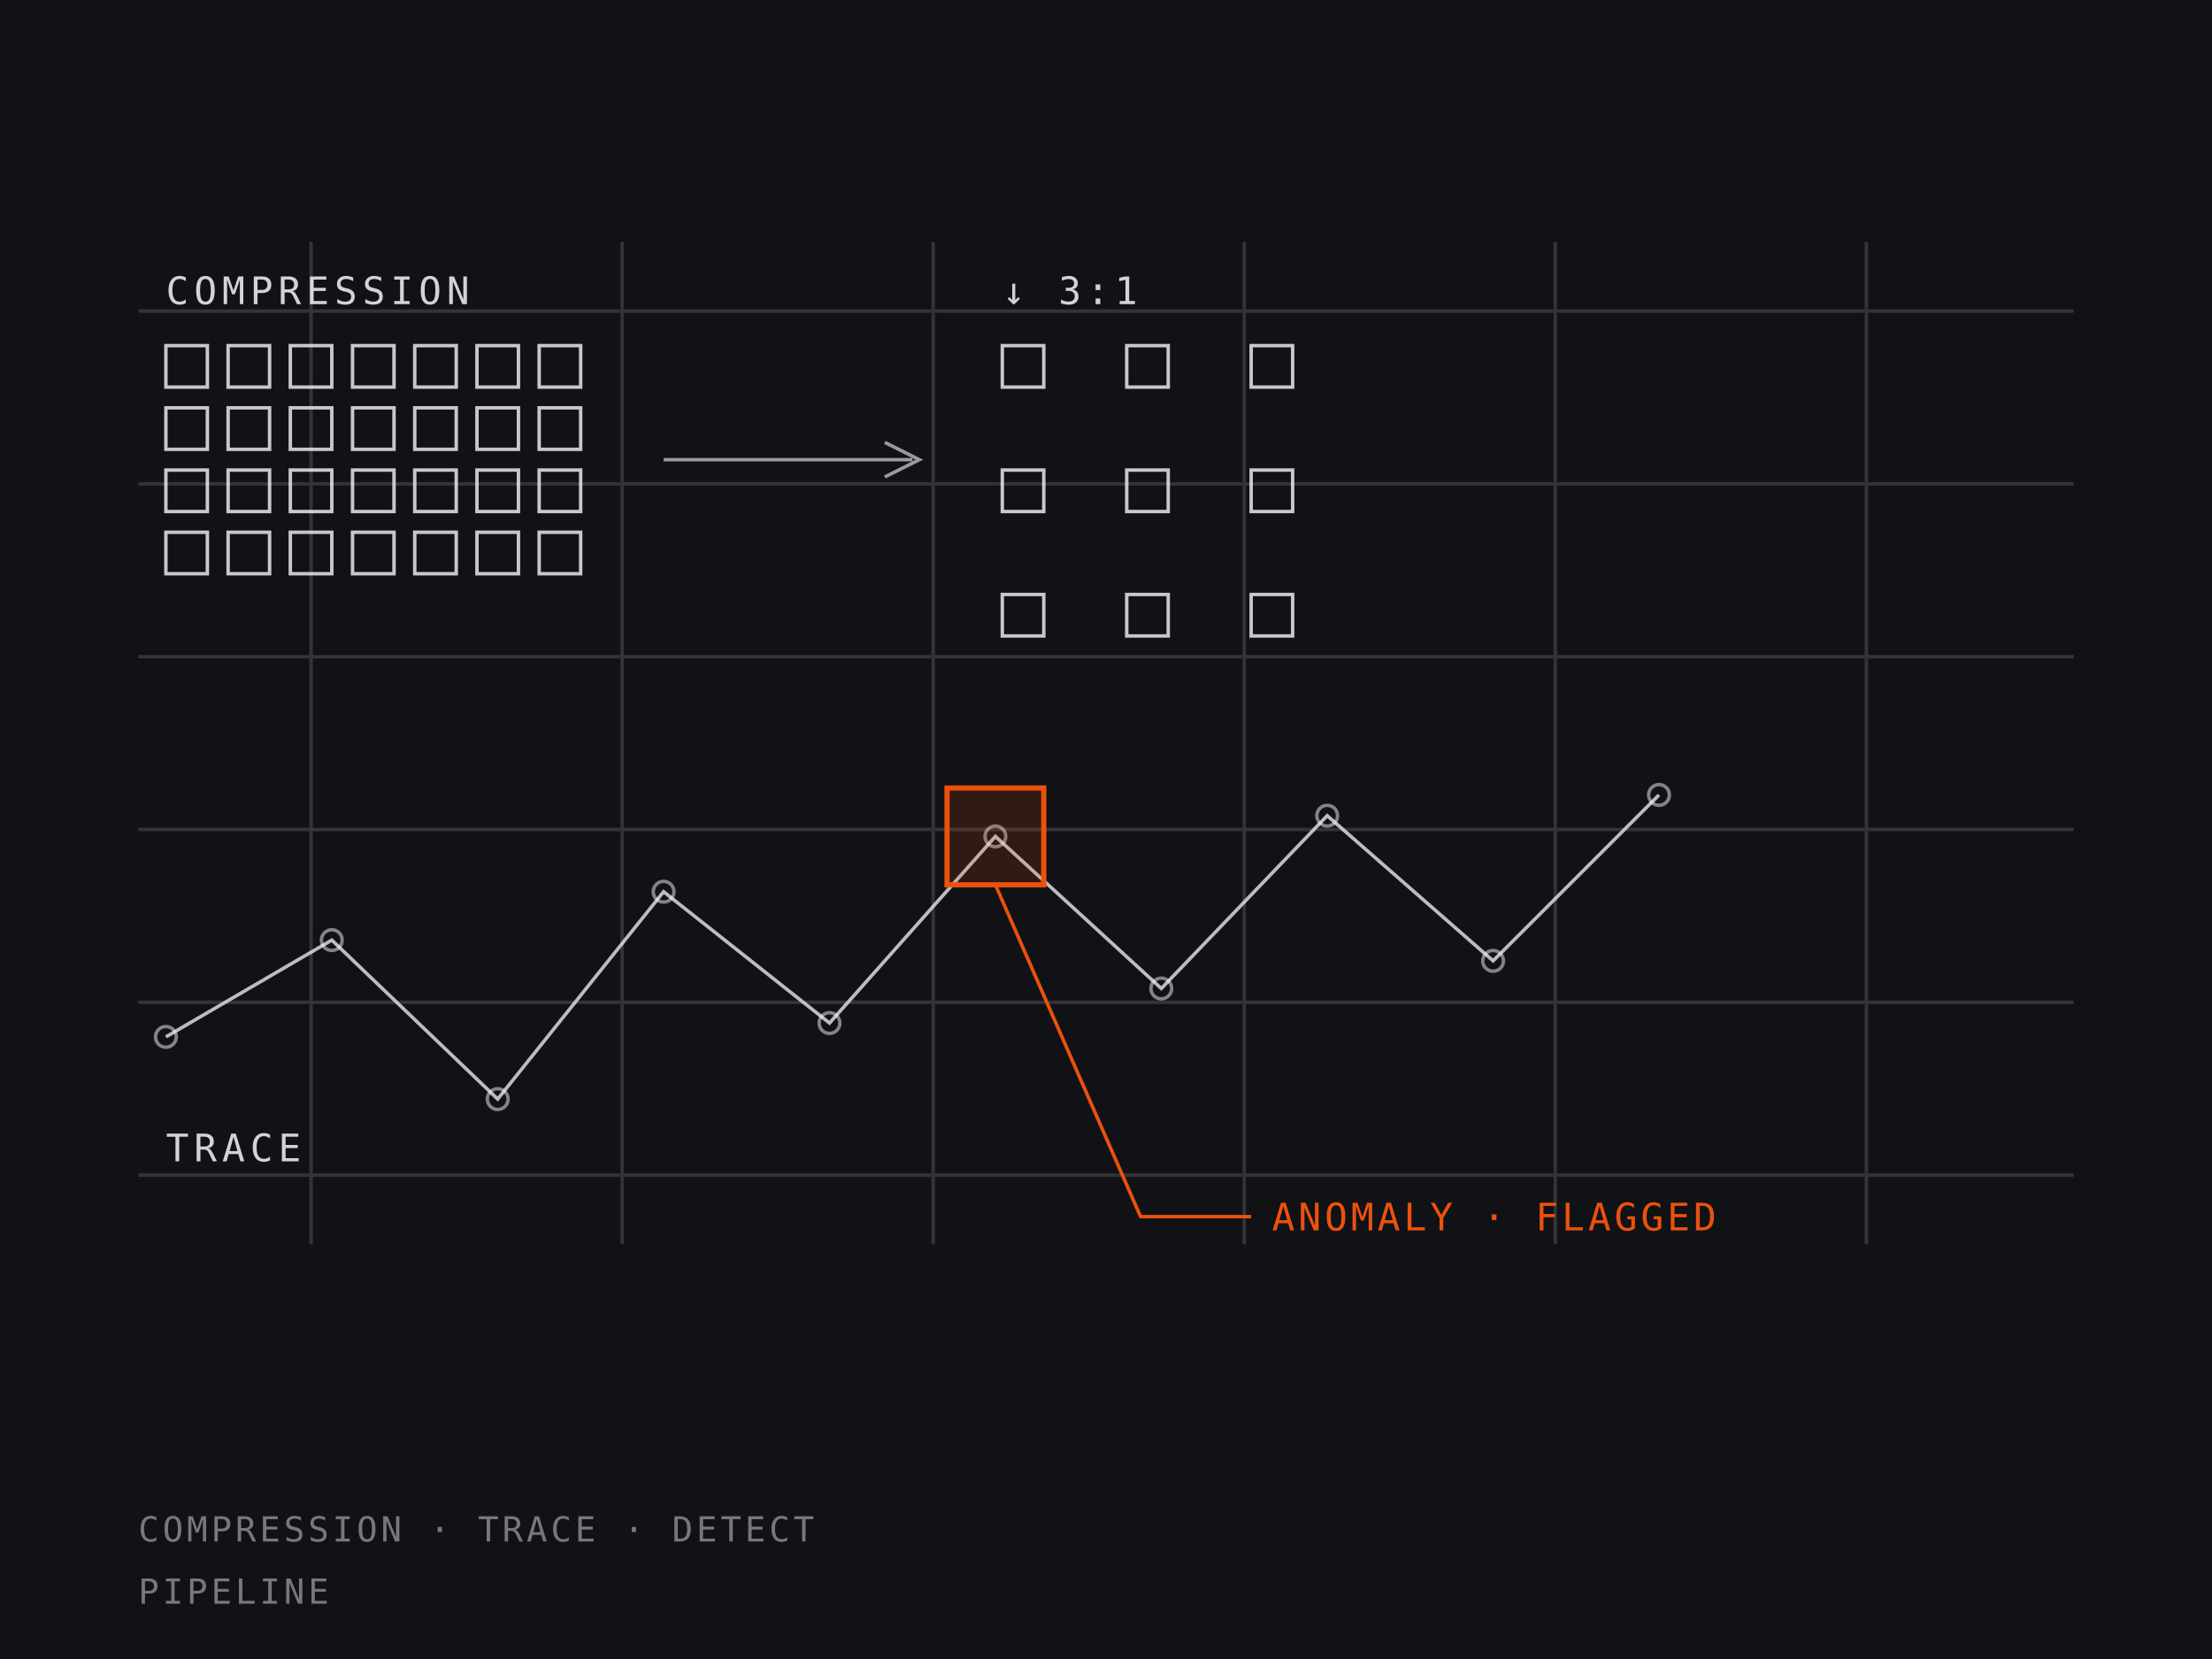
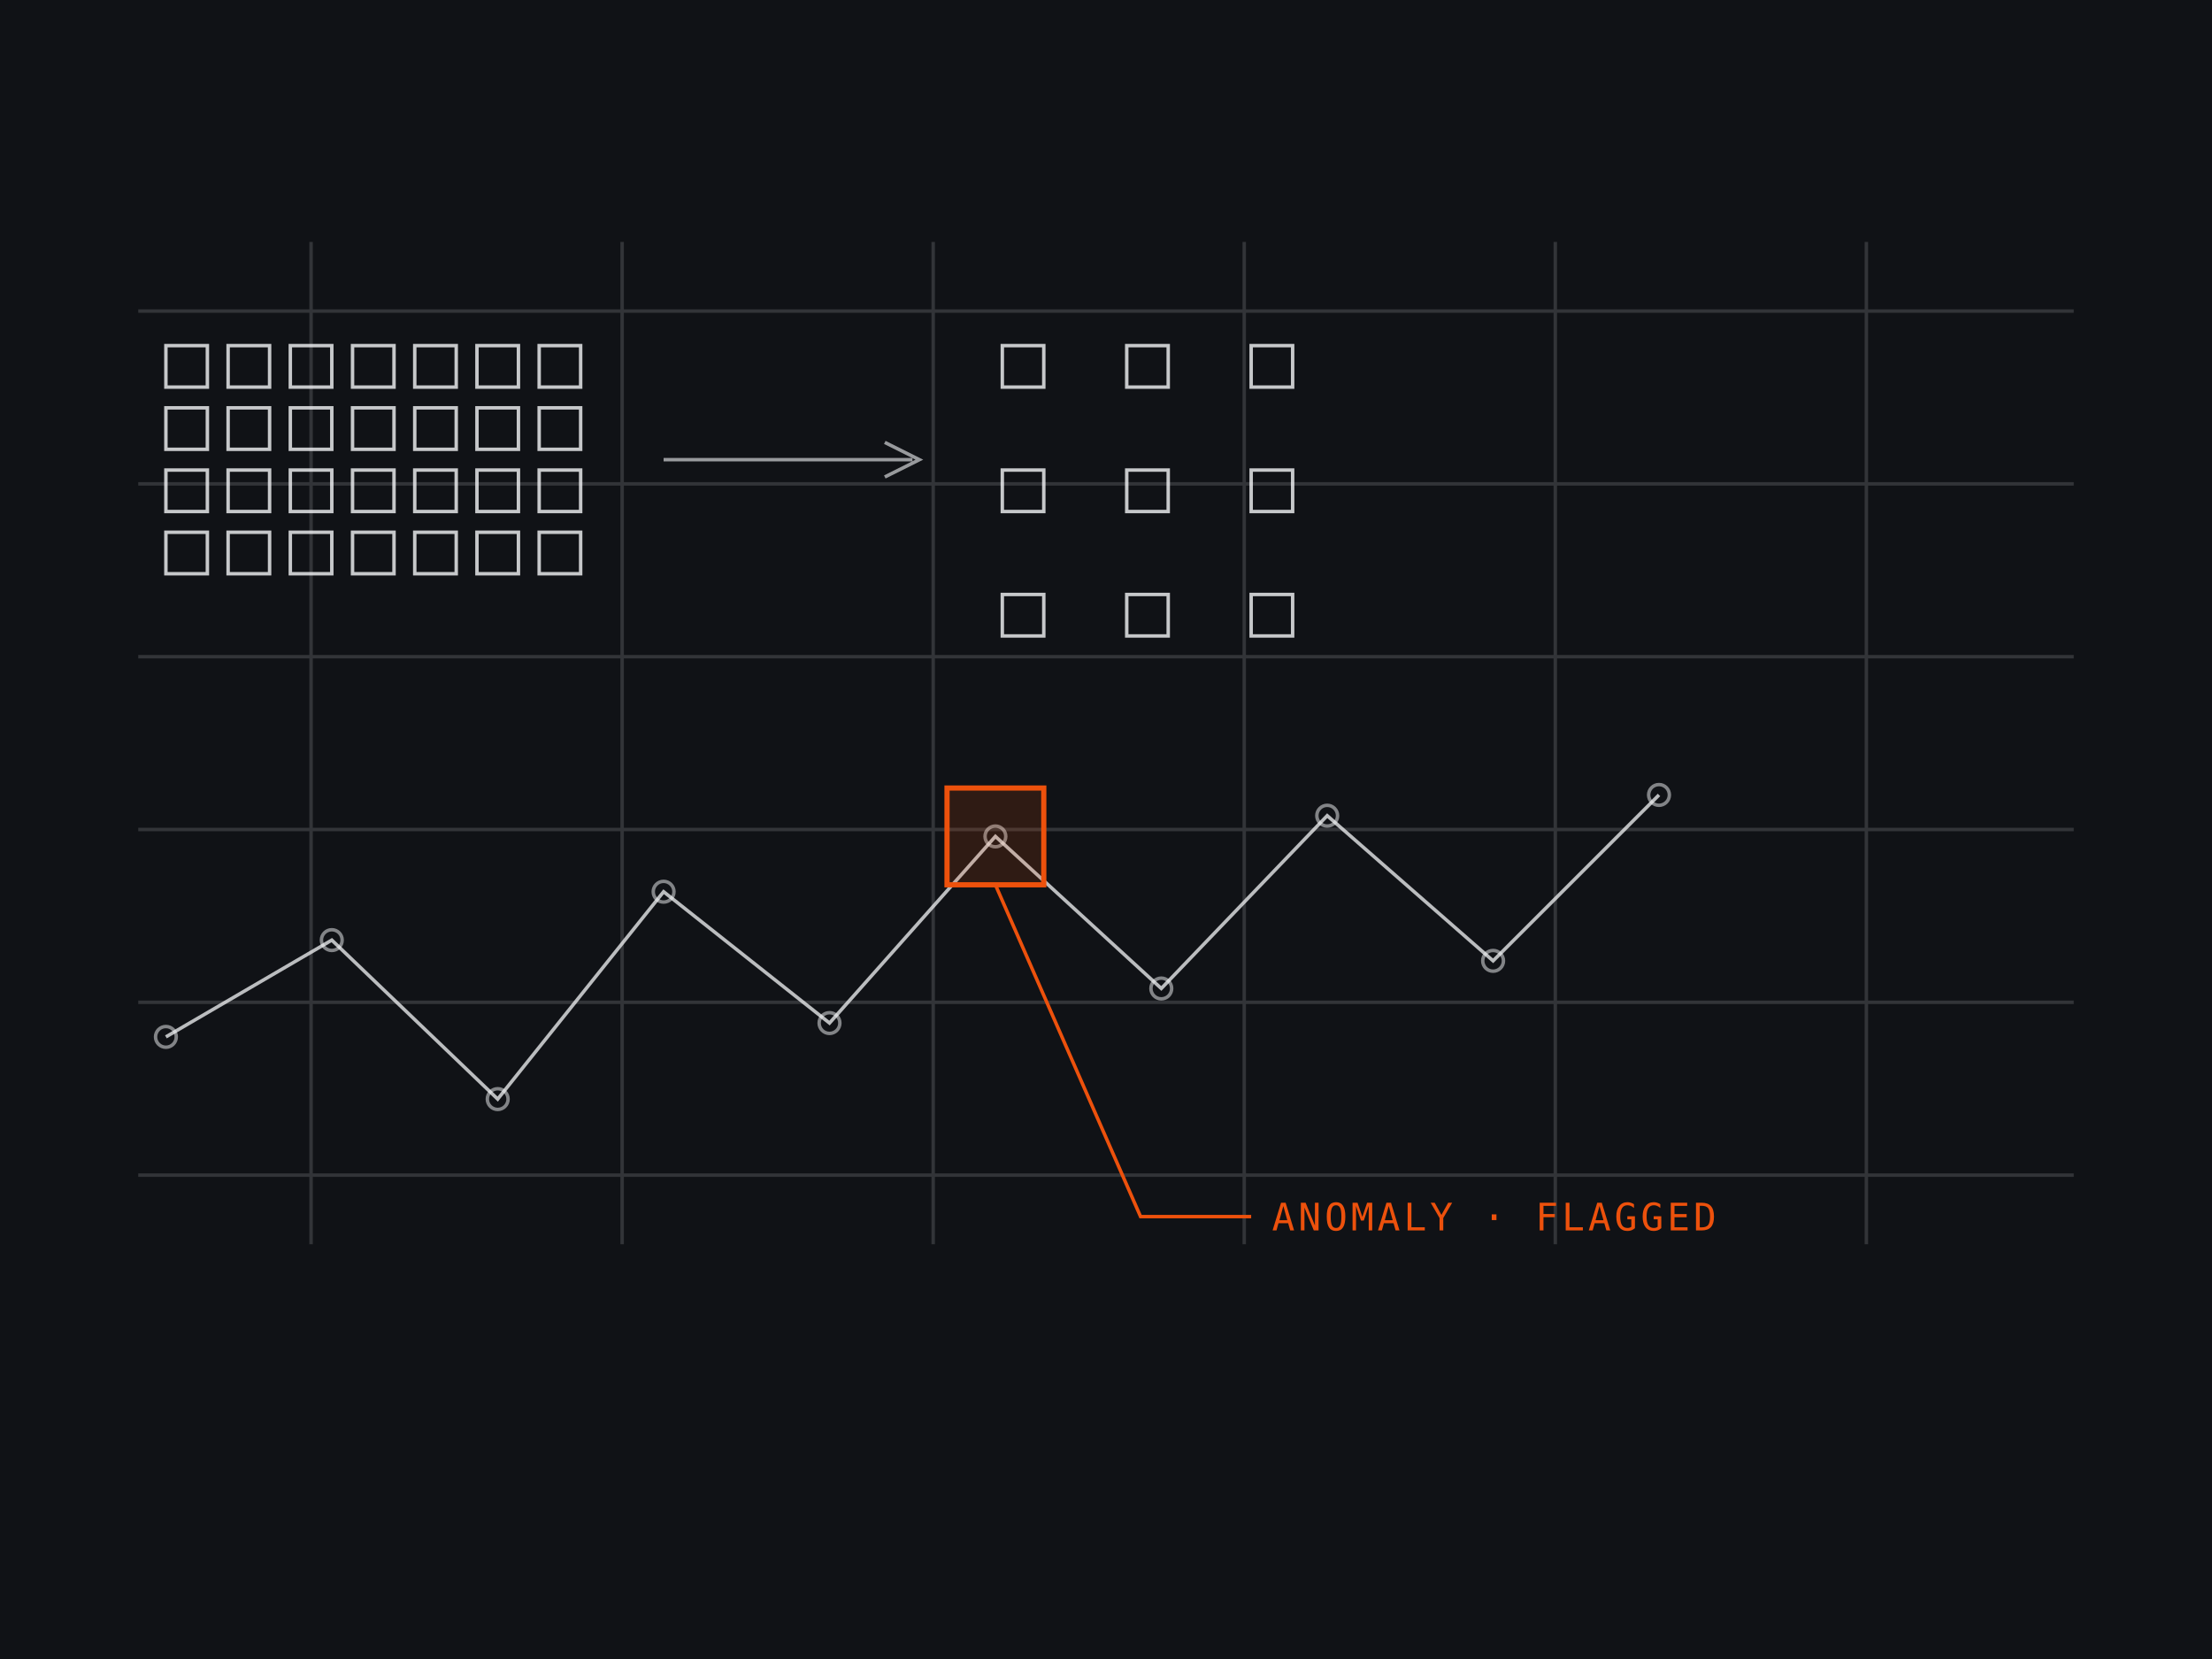
<svg xmlns="http://www.w3.org/2000/svg" viewBox="0 0 640 480" font-family="'IBM Plex Mono',monospace">
  <rect width="640" height="480" fill="#101216" />
  <g stroke="#F4F5F7" fill="none" stroke-width="1">
    <g opacity="0.15">
      <line x1="40" y1="90" x2="600" y2="90" />
      <line x1="40" y1="140" x2="600" y2="140" />
      <line x1="40" y1="190" x2="600" y2="190" />
      <line x1="40" y1="240" x2="600" y2="240" />
      <line x1="40" y1="290" x2="600" y2="290" />
      <line x1="40" y1="340" x2="600" y2="340" />
      <line x1="90" y1="70" x2="90" y2="360" />
      <line x1="180" y1="70" x2="180" y2="360" />
      <line x1="270" y1="70" x2="270" y2="360" />
      <line x1="360" y1="70" x2="360" y2="360" />
      <line x1="450" y1="70" x2="450" y2="360" />
      <line x1="540" y1="70" x2="540" y2="360" />
    </g>
    <g id="compress" opacity="0.8">
      <rect x="48" y="100" width="12" height="12" />
      <rect x="66" y="100" width="12" height="12" />
      <rect x="84" y="100" width="12" height="12" />
      <rect x="102" y="100" width="12" height="12" />
      <rect x="120" y="100" width="12" height="12" />
      <rect x="138" y="100" width="12" height="12" />
      <rect x="156" y="100" width="12" height="12" />
      <rect x="48" y="118" width="12" height="12" />
      <rect x="66" y="118" width="12" height="12" />
      <rect x="84" y="118" width="12" height="12" />
      <rect x="102" y="118" width="12" height="12" />
      <rect x="120" y="118" width="12" height="12" />
      <rect x="138" y="118" width="12" height="12" />
      <rect x="156" y="118" width="12" height="12" />
      <rect x="48" y="136" width="12" height="12" />
      <rect x="66" y="136" width="12" height="12" />
      <rect x="84" y="136" width="12" height="12" />
      <rect x="102" y="136" width="12" height="12" />
      <rect x="120" y="136" width="12" height="12" />
      <rect x="138" y="136" width="12" height="12" />
      <rect x="156" y="136" width="12" height="12" />
      <rect x="48" y="154" width="12" height="12" />
      <rect x="66" y="154" width="12" height="12" />
      <rect x="84" y="154" width="12" height="12" />
      <rect x="102" y="154" width="12" height="12" />
      <rect x="120" y="154" width="12" height="12" />
      <rect x="138" y="154" width="12" height="12" />
      <rect x="156" y="154" width="12" height="12" />
    </g>
    <line x1="192" y1="133" x2="264" y2="133" opacity="0.6" />
    <path d="M256,128 L266,133 L256,138" opacity="0.6" />
    <g opacity="0.8">
      <rect x="290" y="100" width="12" height="12" />
      <rect x="326" y="100" width="12" height="12" />
      <rect x="362" y="100" width="12" height="12" />
      <rect x="290" y="136" width="12" height="12" />
      <rect x="326" y="136" width="12" height="12" />
      <rect x="362" y="136" width="12" height="12" />
      <rect x="290" y="172" width="12" height="12" />
      <rect x="326" y="172" width="12" height="12" />
      <rect x="362" y="172" width="12" height="12" />
    </g>
    <polyline points="48,300 96,272 144,318 192,258 240,296 288,242 336,286 384,236 432,278 480,230" opacity="0.75" />
    <g opacity="0.5">
      <circle cx="48" cy="300" r="3" />
      <circle cx="96" cy="272" r="3" />
      <circle cx="144" cy="318" r="3" />
      <circle cx="192" cy="258" r="3" />
      <circle cx="240" cy="296" r="3" />
      <circle cx="288" cy="242" r="3" />
      <circle cx="336" cy="286" r="3" />
      <circle cx="384" cy="236" r="3" />
      <circle cx="432" cy="278" r="3" />
      <circle cx="480" cy="230" r="3" />
    </g>
  </g>
  <g stroke="#ED510C" fill="none">
    <rect x="274" y="228" width="28" height="28" stroke-width="1.5" fill="#ED510C" fill-opacity="0.14" />
    <polyline points="288,256 330,352 362,352" stroke-width="1" />
  </g>
  <text x="368" y="356" fill="#ED510C" font-size="11" letter-spacing="1">ANOMALY · FLAGGED</text>
-   <g fill="#F4F5F7" font-size="11" letter-spacing="1.5" opacity="0.85">
-     <text x="48" y="88">COMPRESSION</text>
-     <text x="290" y="88">↓ 3:1</text>
-     <text x="48" y="336">TRACE</text>
-   </g>
-   <g fill="#F4F5F7" font-size="10" letter-spacing="1" opacity="0.45">
-     <text x="40" y="446">COMPRESSION · TRACE · DETECT</text>
-     <text x="40" y="464">PIPELINE</text>
-   </g>
</svg>
